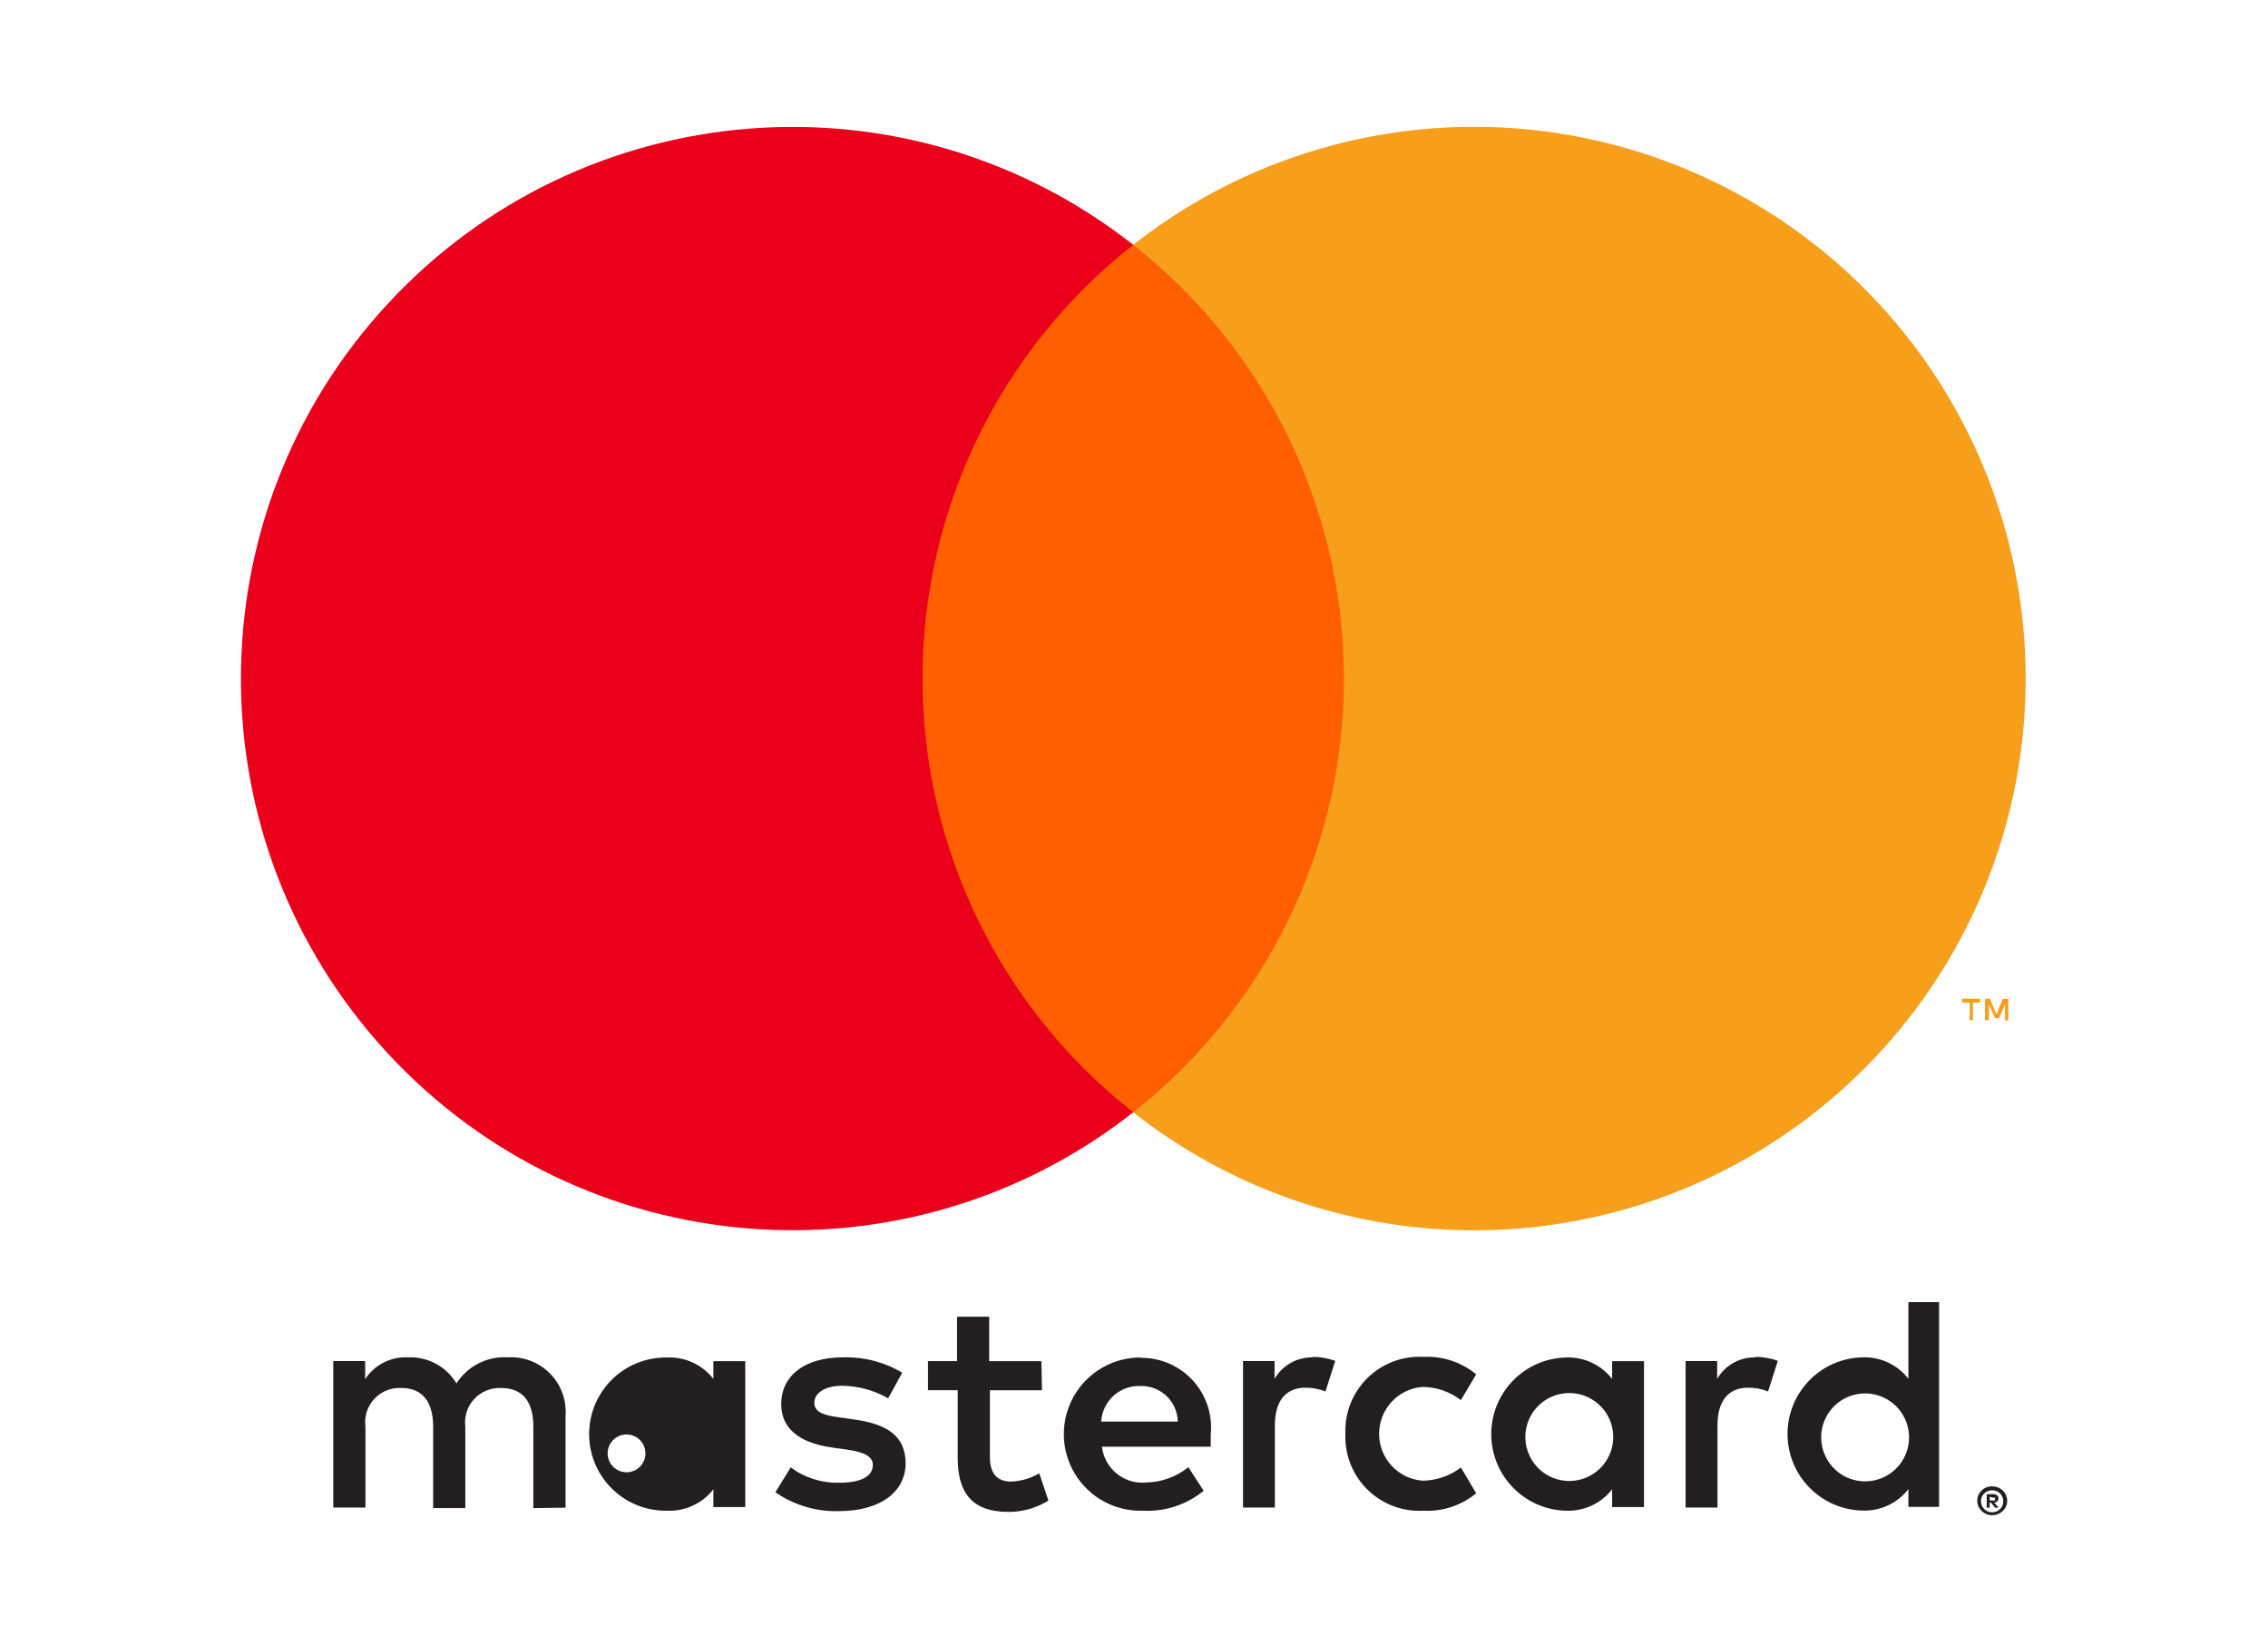
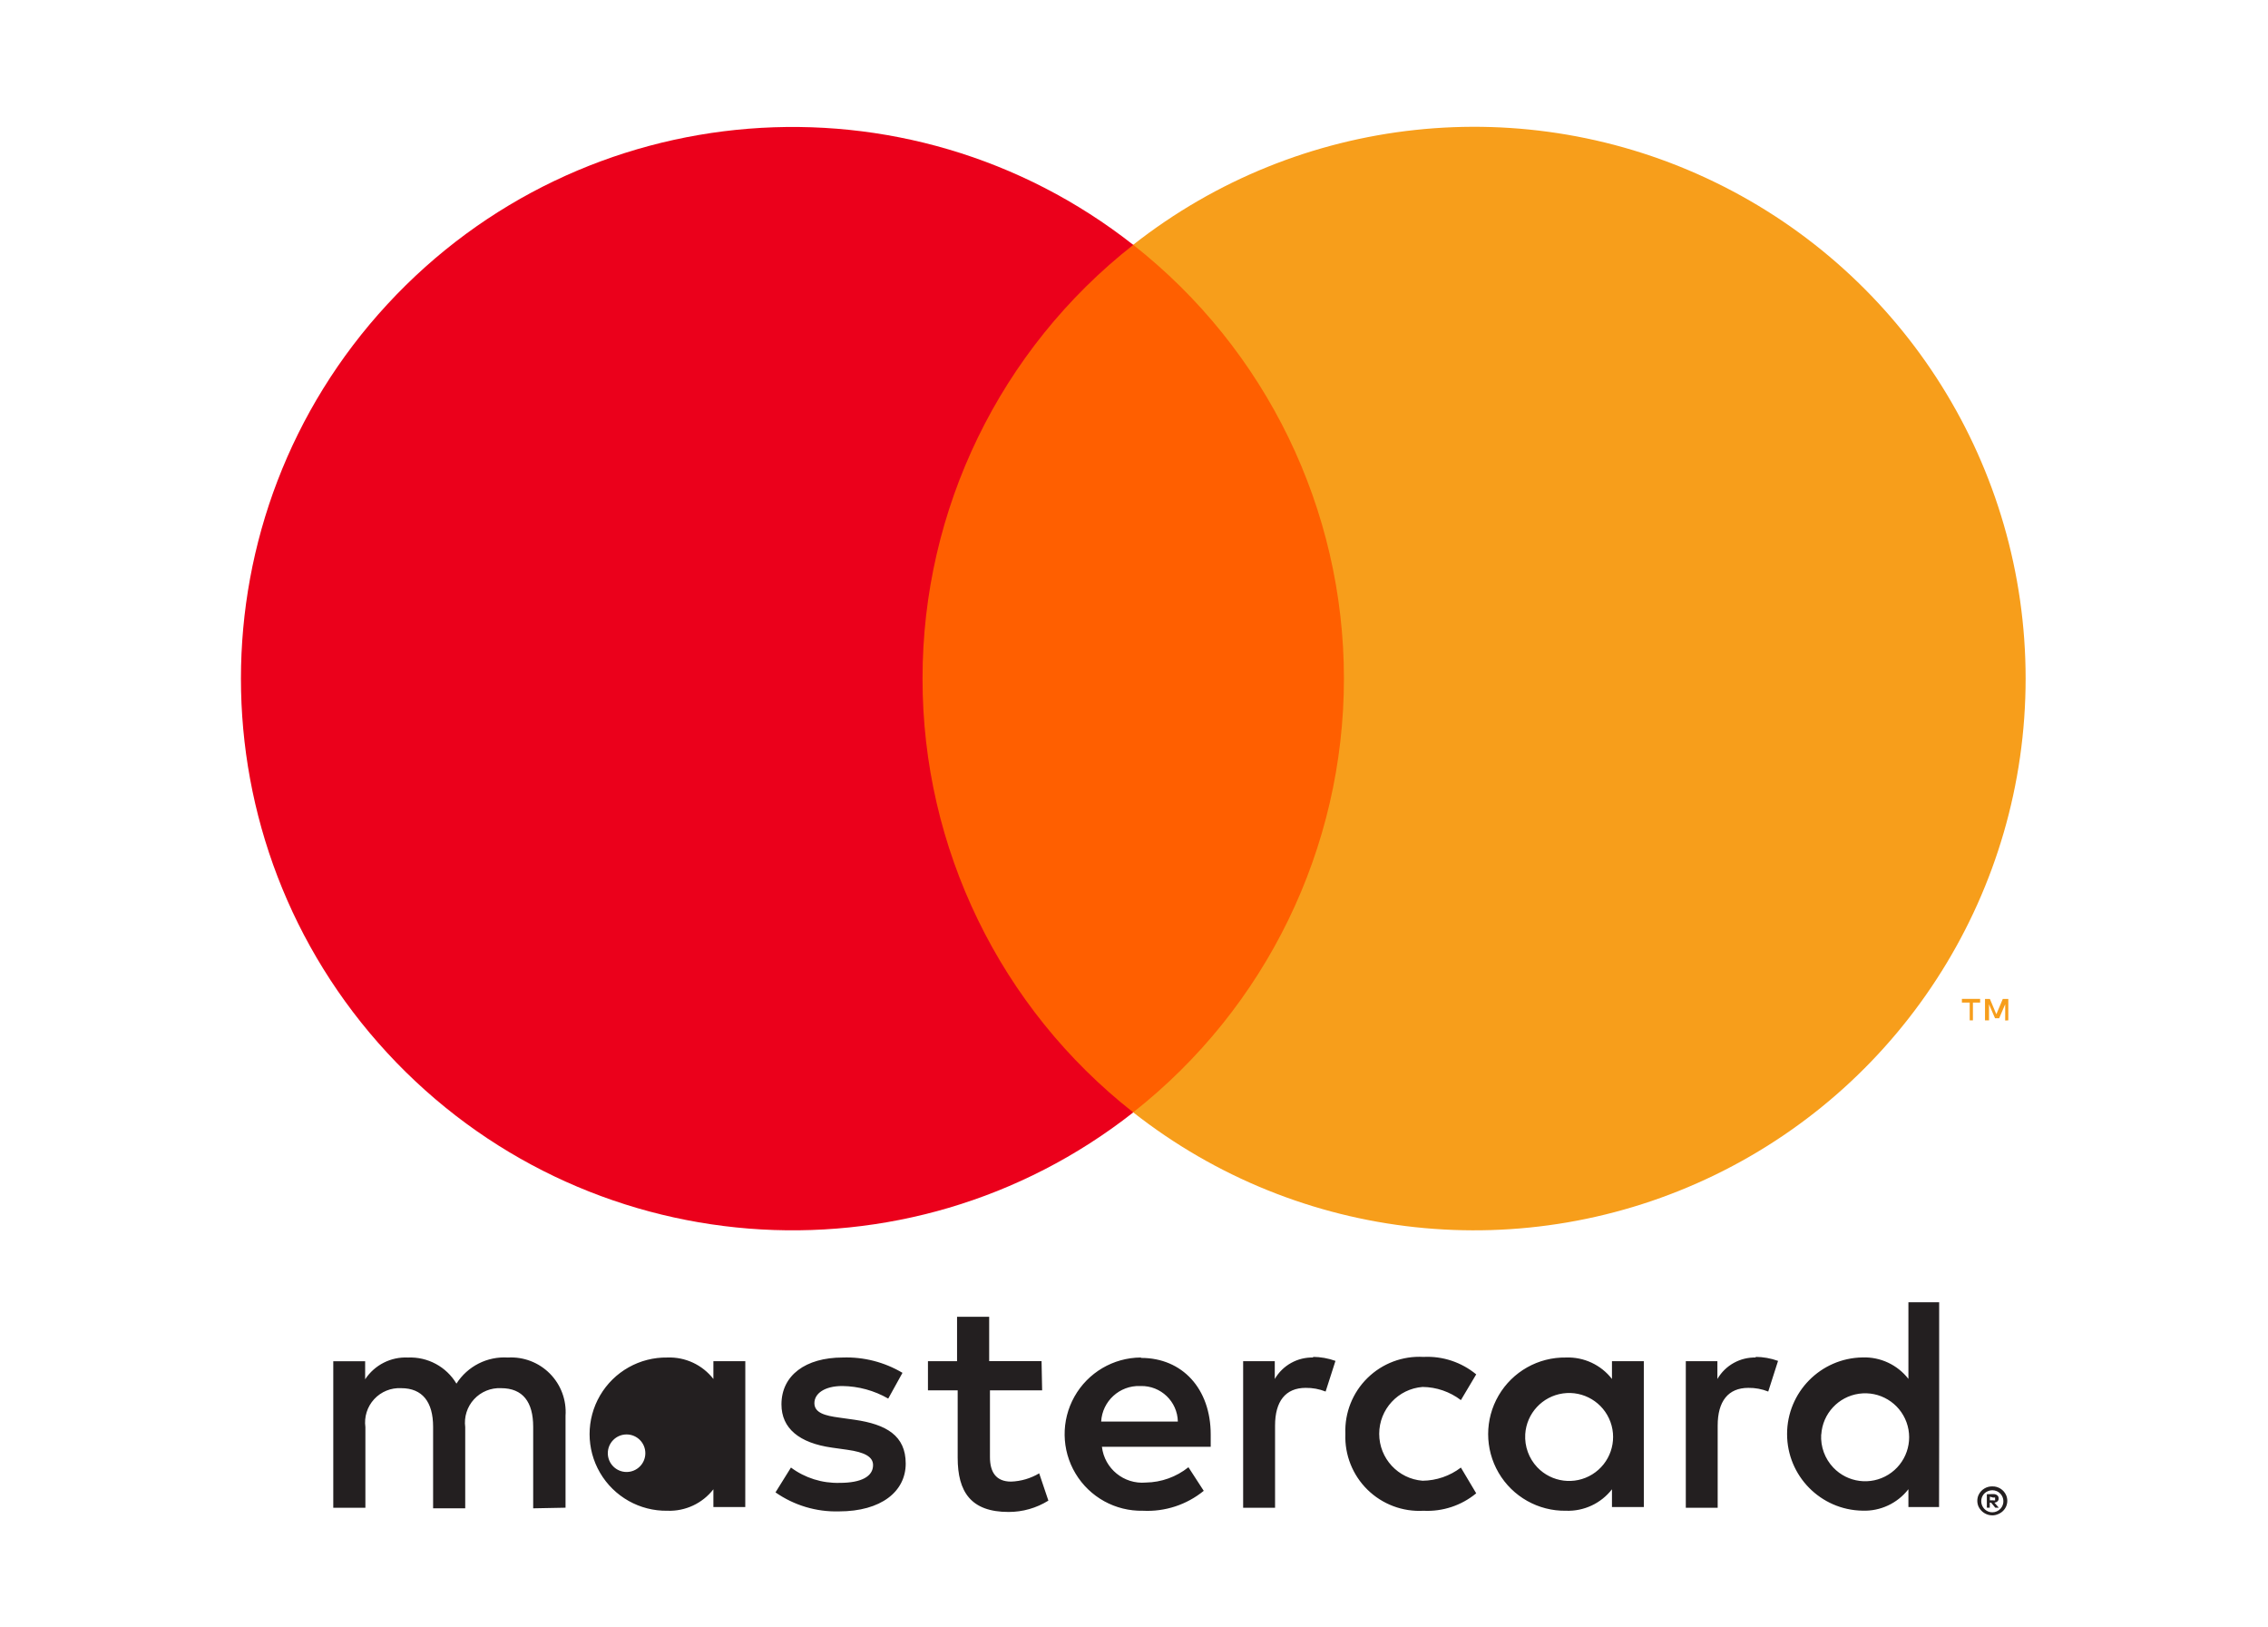
- <svg xmlns="http://www.w3.org/2000/svg" viewBox="0 0 60 43">
+ <svg xmlns="http://www.w3.org/2000/svg" width="113" height="81" viewBox="0 0 113 81">
  <defs>
-     <style>
-       .cls-1 {
-         fill: rgba(255,96,96,0.1);
-         stroke: #707070;
-       }
- 
-       .cls-2 {
-         clip-path: url(#clip-path);
-       }
- 
-       .cls-3 {
-         fill: none;
-       }
- 
-       .cls-4 {
-         fill: #231f20;
-       }
- 
-       .cls-5 {
-         fill: #ff5f00;
-       }
- 
-       .cls-6 {
-         fill: #eb001b;
-       }
- 
-       .cls-7 {
-         fill: #f79e1b;
-       }
-     </style>
    <clipPath id="clip-path">
-       <rect id="Rectangle_1910" data-name="Rectangle 1910" class="cls-1" width="60" height="43" transform="translate(945 2912)" />
+       <rect id="Rectangle_1910" data-name="Rectangle 1910" width="113" height="81" transform="translate(0 0)" fill="rgba(255,96,96,0.1)" stroke="#707070" stroke-width="1" />
    </clipPath>
  </defs>
-   <g id="Mask_Group_893" data-name="Mask Group 893" class="cls-2" transform="translate(-945 -2912)">
-     <g id="Mastercard" transform="translate(945 2908.786)">
-       <g id="Layer_1" data-name="Layer 1" transform="translate(0.229 0.428)">
-         <rect id="Rectangle_1913" data-name="Rectangle 1913" class="cls-3" width="59.5" height="48.804" />
-         <path id="Path_1282" data-name="Path 1282" class="cls-4" d="M13.712,38.236V35.8a1.443,1.443,0,0,0-1.524-1.54,1.5,1.5,0,0,0-1.362.689,1.423,1.423,0,0,0-1.281-.689,1.281,1.281,0,0,0-1.135.576v-.478H7.567v3.875h.851V36.1a.908.908,0,0,1,.948-1.03c.559,0,.843.365.843,1.021v2.156h.851V36.1a.912.912,0,0,1,.948-1.029c.576,0,.851.365.851,1.021v2.156ZM26.3,34.361H24.919V33.185h-.851v1.175H23.3v.77h.786v1.783c0,.9.349,1.435,1.346,1.435a1.978,1.978,0,0,0,1.054-.3l-.243-.721a1.557,1.557,0,0,1-.746.219c-.405,0-.559-.259-.559-.649V35.131h1.378Zm7.19-.1a1.143,1.143,0,0,0-1.021.567v-.47h-.835v3.875h.843V36.063c0-.64.276-1,.811-1a1.374,1.374,0,0,1,.527.1l.259-.811a1.8,1.8,0,0,0-.6-.105Zm-10.871.405a2.9,2.9,0,0,0-1.581-.405c-.981,0-1.621.47-1.621,1.24,0,.632.47,1.021,1.338,1.143l.405.057c.462.065.681.186.681.405,0,.3-.308.47-.884.47a2.063,2.063,0,0,1-1.289-.405l-.405.657a2.8,2.8,0,0,0,1.678.5c1.119,0,1.767-.527,1.767-1.265s-.511-1.038-1.354-1.159l-.405-.057c-.365-.049-.657-.122-.657-.381s.276-.454.738-.454a2.5,2.5,0,0,1,1.216.332Zm22.58-.405a1.143,1.143,0,0,0-1.021.567v-.47h-.835v3.875h.843V36.063c0-.64.276-1,.811-1a1.374,1.374,0,0,1,.527.1l.259-.811a1.8,1.8,0,0,0-.6-.105ZM34.342,36.29a1.958,1.958,0,0,0,2.067,2.027,2.027,2.027,0,0,0,1.394-.462l-.405-.681a1.7,1.7,0,0,1-1.013.349,1.244,1.244,0,0,1,0-2.481,1.7,1.7,0,0,1,1.013.349l.405-.681a2.027,2.027,0,0,0-1.394-.462,1.958,1.958,0,0,0-2.067,2.027Zm7.9,0V34.361h-.843v.47a1.471,1.471,0,0,0-1.216-.567,2.027,2.027,0,0,0,0,4.053,1.471,1.471,0,0,0,1.216-.567v.47h.843Zm-3.137,0a1.163,1.163,0,1,1,.316.877,1.171,1.171,0,0,1-.316-.877ZM28.927,34.264a2.027,2.027,0,1,0,.057,4.053,2.355,2.355,0,0,0,1.609-.527l-.405-.624a1.844,1.844,0,0,1-1.127.405,1.074,1.074,0,0,1-1.159-.948H30.78V36.3a1.842,1.842,0,0,0-1.84-2.027Zm0,.754a.961.961,0,0,1,.981.94H27.882a1,1,0,0,1,1.029-.94ZM50.048,36.3V32.8h-.811v2.027a1.471,1.471,0,0,0-1.216-.567,2.027,2.027,0,0,0,0,4.053,1.471,1.471,0,0,0,1.216-.567v.47h.811Zm1.406,1.374a.39.39,0,0,1,.365.231.377.377,0,0,1,0,.3.387.387,0,0,1-.211.2.381.381,0,0,1-.154.032.405.405,0,0,1-.365-.235.381.381,0,0,1,0-.3.393.393,0,0,1,.377-.231Zm0,.685a.288.288,0,0,0,.118-.024.3.3,0,0,0,.093-.065.292.292,0,0,0-.093-.47.292.292,0,0,0-.118-.024.3.3,0,0,0-.118.024.3.3,0,0,0-.1.065.294.294,0,0,0,.227.494Zm.024-.482a.162.162,0,0,1,.105.032.1.1,0,0,1,.036.085.1.1,0,0,1-.028.073.142.142,0,0,1-.085.036l.118.134h-.093l-.109-.134h-.036v.134h-.077v-.357Zm-.089.069v.1h.089a.085.085,0,0,0,.049,0,116.31,116.31,0,0,1,0-.073.085.085,0,0,0-.049,0ZM46.931,36.3a1.163,1.163,0,1,1,.316.877A1.171,1.171,0,0,1,46.931,36.3Zm-28.465,0V34.361h-.843v.47a1.471,1.471,0,0,0-1.216-.567,2.027,2.027,0,1,0,0,4.053,1.471,1.471,0,0,0,1.216-.567v.47h.843Zm-3.137,0a.5.5,0,1,1-.008,0Z" transform="translate(1.021 4.428)" />
-         <g id="_Group_" data-name="&lt;Group&gt;" transform="translate(6.143 6.141)">
-           <rect id="Rectangle_1914" data-name="Rectangle 1914" class="cls-5" width="12.767" height="22.945" transform="translate(17.224 3.121)" />
-           <path id="_Path_" data-name="&lt;Path&gt;" class="cls-6" d="M23.446,20.005A14.567,14.567,0,0,1,29.02,8.531a14.591,14.591,0,1,0,0,22.945A14.567,14.567,0,0,1,23.446,20.005Z" transform="translate(-5.412 -5.41)" />
-           <path id="Path_1283" data-name="Path 1283" class="cls-7" d="M49.822,20.006a14.591,14.591,0,0,1-23.61,11.47,14.591,14.591,0,0,0,0-22.945A14.591,14.591,0,0,1,49.822,20Z" transform="translate(-2.605 -5.41)" />
-           <path id="Path_1284" data-name="Path 1284" class="cls-7" d="M45.82,26.3v-.47h.19v-.1h-.482v.1h.207v.47Zm.936,0v-.567h-.146l-.17.405-.17-.405h-.13V26.3h.105v-.426l.158.369h.109l.158-.369v.43Z" transform="translate(0.002 -2.667)" />
+   <g id="Mask_Group_893" data-name="Mask Group 893" clip-path="url(#clip-path)">
+     <g id="Mastercard" transform="translate(0.43 -5.248)">
+       <g id="Layer_1" data-name="Layer 1" transform="translate(0 0)">
+         <rect id="Rectangle_1913" data-name="Rectangle 1913" width="112.058" height="91.914" fill="none" />
+         <path id="Path_1282" data-name="Path 1282" d="M19.139,43.033v-4.58a2.717,2.717,0,0,0-2.87-2.9,2.824,2.824,0,0,0-2.565,1.3,2.679,2.679,0,0,0-2.412-1.3,2.412,2.412,0,0,0-2.137,1.084v-.9H7.567v7.3h1.6V39.018a1.71,1.71,0,0,1,1.786-1.939c1.053,0,1.588.687,1.588,1.924v4.061h1.6V39.018a1.718,1.718,0,0,1,1.786-1.939c1.084,0,1.6.687,1.6,1.924v4.061Zm23.717-7.3H40.246V33.522h-1.6v2.214h-1.45v1.45h1.481v3.359c0,1.695.656,2.7,2.534,2.7a3.725,3.725,0,0,0,1.985-.565l-.458-1.359a2.932,2.932,0,0,1-1.4.412c-.763,0-1.053-.489-1.053-1.221V37.186h2.6ZM56.4,35.552a2.153,2.153,0,0,0-1.924,1.069v-.885H52.9v7.3H54.49V38.942c0-1.206.519-1.878,1.527-1.878a2.587,2.587,0,0,1,.992.183L57.5,35.72a3.4,3.4,0,0,0-1.13-.2Zm-20.473.763a5.458,5.458,0,0,0-2.977-.763c-1.847,0-3.053.885-3.053,2.336,0,1.191.885,1.924,2.519,2.153l.763.107c.87.122,1.282.351,1.282.763,0,.565-.58.885-1.664.885a3.886,3.886,0,0,1-2.427-.763L29.6,42.27a5.267,5.267,0,0,0,3.16.947c2.107,0,3.328-.992,3.328-2.382s-.962-1.954-2.55-2.183l-.763-.107c-.687-.092-1.237-.229-1.237-.718s.519-.855,1.389-.855a4.7,4.7,0,0,1,2.29.626Zm42.526-.763a2.153,2.153,0,0,0-1.924,1.069v-.885H74.955v7.3h1.588V38.942c0-1.206.519-1.878,1.527-1.878a2.587,2.587,0,0,1,.992.183l.489-1.527a3.4,3.4,0,0,0-1.13-.2ZM57.993,39.369a3.687,3.687,0,0,0,3.893,3.817,3.817,3.817,0,0,0,2.626-.87l-.763-1.282a3.206,3.206,0,0,1-1.908.656,2.343,2.343,0,0,1,0-4.672,3.206,3.206,0,0,1,1.908.656l.763-1.282a3.817,3.817,0,0,0-2.626-.87,3.687,3.687,0,0,0-3.893,3.817Zm14.87,0V35.736H71.276v.885a2.771,2.771,0,0,0-2.29-1.069,3.817,3.817,0,1,0,0,7.633,2.771,2.771,0,0,0,2.29-1.069V43h1.588Zm-5.908,0a2.191,2.191,0,1,1,.6,1.652,2.206,2.206,0,0,1-.6-1.652ZM47.8,35.552a3.817,3.817,0,1,0,.107,7.633,4.435,4.435,0,0,0,3.03-.992l-.763-1.176a3.473,3.473,0,0,1-2.122.763A2.023,2.023,0,0,1,45.864,40h5.42v-.611c0-2.29-1.42-3.817-3.466-3.817Zm0,1.42a1.809,1.809,0,0,1,1.847,1.771H45.826a1.878,1.878,0,0,1,1.939-1.771Zm39.778,2.412V32.8H86.046v3.817a2.771,2.771,0,0,0-2.29-1.069,3.817,3.817,0,0,0,0,7.633,2.771,2.771,0,0,0,2.29-1.069V43h1.527Zm2.649,2.588a.734.734,0,0,1,.687.435.71.71,0,0,1,0,.565.729.729,0,0,1-.4.382.717.717,0,0,1-.29.061.763.763,0,0,1-.687-.443.718.718,0,0,1,0-.565.741.741,0,0,1,.71-.435Zm0,1.29a.542.542,0,0,0,.221-.046.572.572,0,0,0,.176-.122.55.55,0,0,0-.176-.885.55.55,0,0,0-.221-.046.572.572,0,0,0-.221.046.557.557,0,0,0-.183.122.554.554,0,0,0,.427.931Zm.046-.908a.305.305,0,0,1,.2.061.191.191,0,0,1,.069.16.183.183,0,0,1-.053.137.267.267,0,0,1-.16.069l.221.252h-.176l-.206-.252h-.069v.252h-.145v-.672Zm-.168.13v.183h.168a.16.16,0,0,0,.092,0,618.788,618.788,0,0,1,0-.137.161.161,0,0,0-.092,0Zm-8.4-3.1a2.191,2.191,0,1,1,.6,1.652A2.206,2.206,0,0,1,81.7,39.384Zm-53.609,0V35.736H26.506v.885a2.771,2.771,0,0,0-2.29-1.069,3.817,3.817,0,1,0,0,7.633,2.771,2.771,0,0,0,2.29-1.069V43h1.588Zm-5.908,0a.935.935,0,1,1-.015,0Z" transform="translate(8.608 37.316)" fill="#231f20" />
+         <g id="_Group_" data-name="&lt;Group&gt;" transform="translate(11.569 11.565)">
+           <rect id="Rectangle_1914" data-name="Rectangle 1914" width="24.045" height="43.213" transform="translate(32.438 5.877)" fill="#ff5f00" />
+           <path id="_Path_" data-name="&lt;Path&gt;" d="M39.377,32.9a27.434,27.434,0,0,1,10.5-21.61,27.48,27.48,0,1,0,0,43.213A27.434,27.434,0,0,1,39.377,32.9Z" transform="translate(-5.412 -5.409)" fill="#eb001b" />
+           <path id="Path_1283" data-name="Path 1283" d="M70.677,32.9A27.48,27.48,0,0,1,26.212,54.5a27.48,27.48,0,0,0,0-43.213,27.48,27.48,0,0,1,44.465,21.6Z" transform="translate(18.248 -5.41)" fill="#f79e1b" />
+           <path id="Path_1284" data-name="Path 1284" d="M46.078,26.8v-.885h.359v-.183h-.908v.183h.389V26.8Zm1.763,0V25.734h-.275l-.321.763-.321-.763h-.244V26.8h.2V26l.3.695h.206l.3-.695v.809Z" transform="translate(40.221 17.708)" fill="#f79e1b" />
        </g>
      </g>
    </g>
  </g>
</svg>
